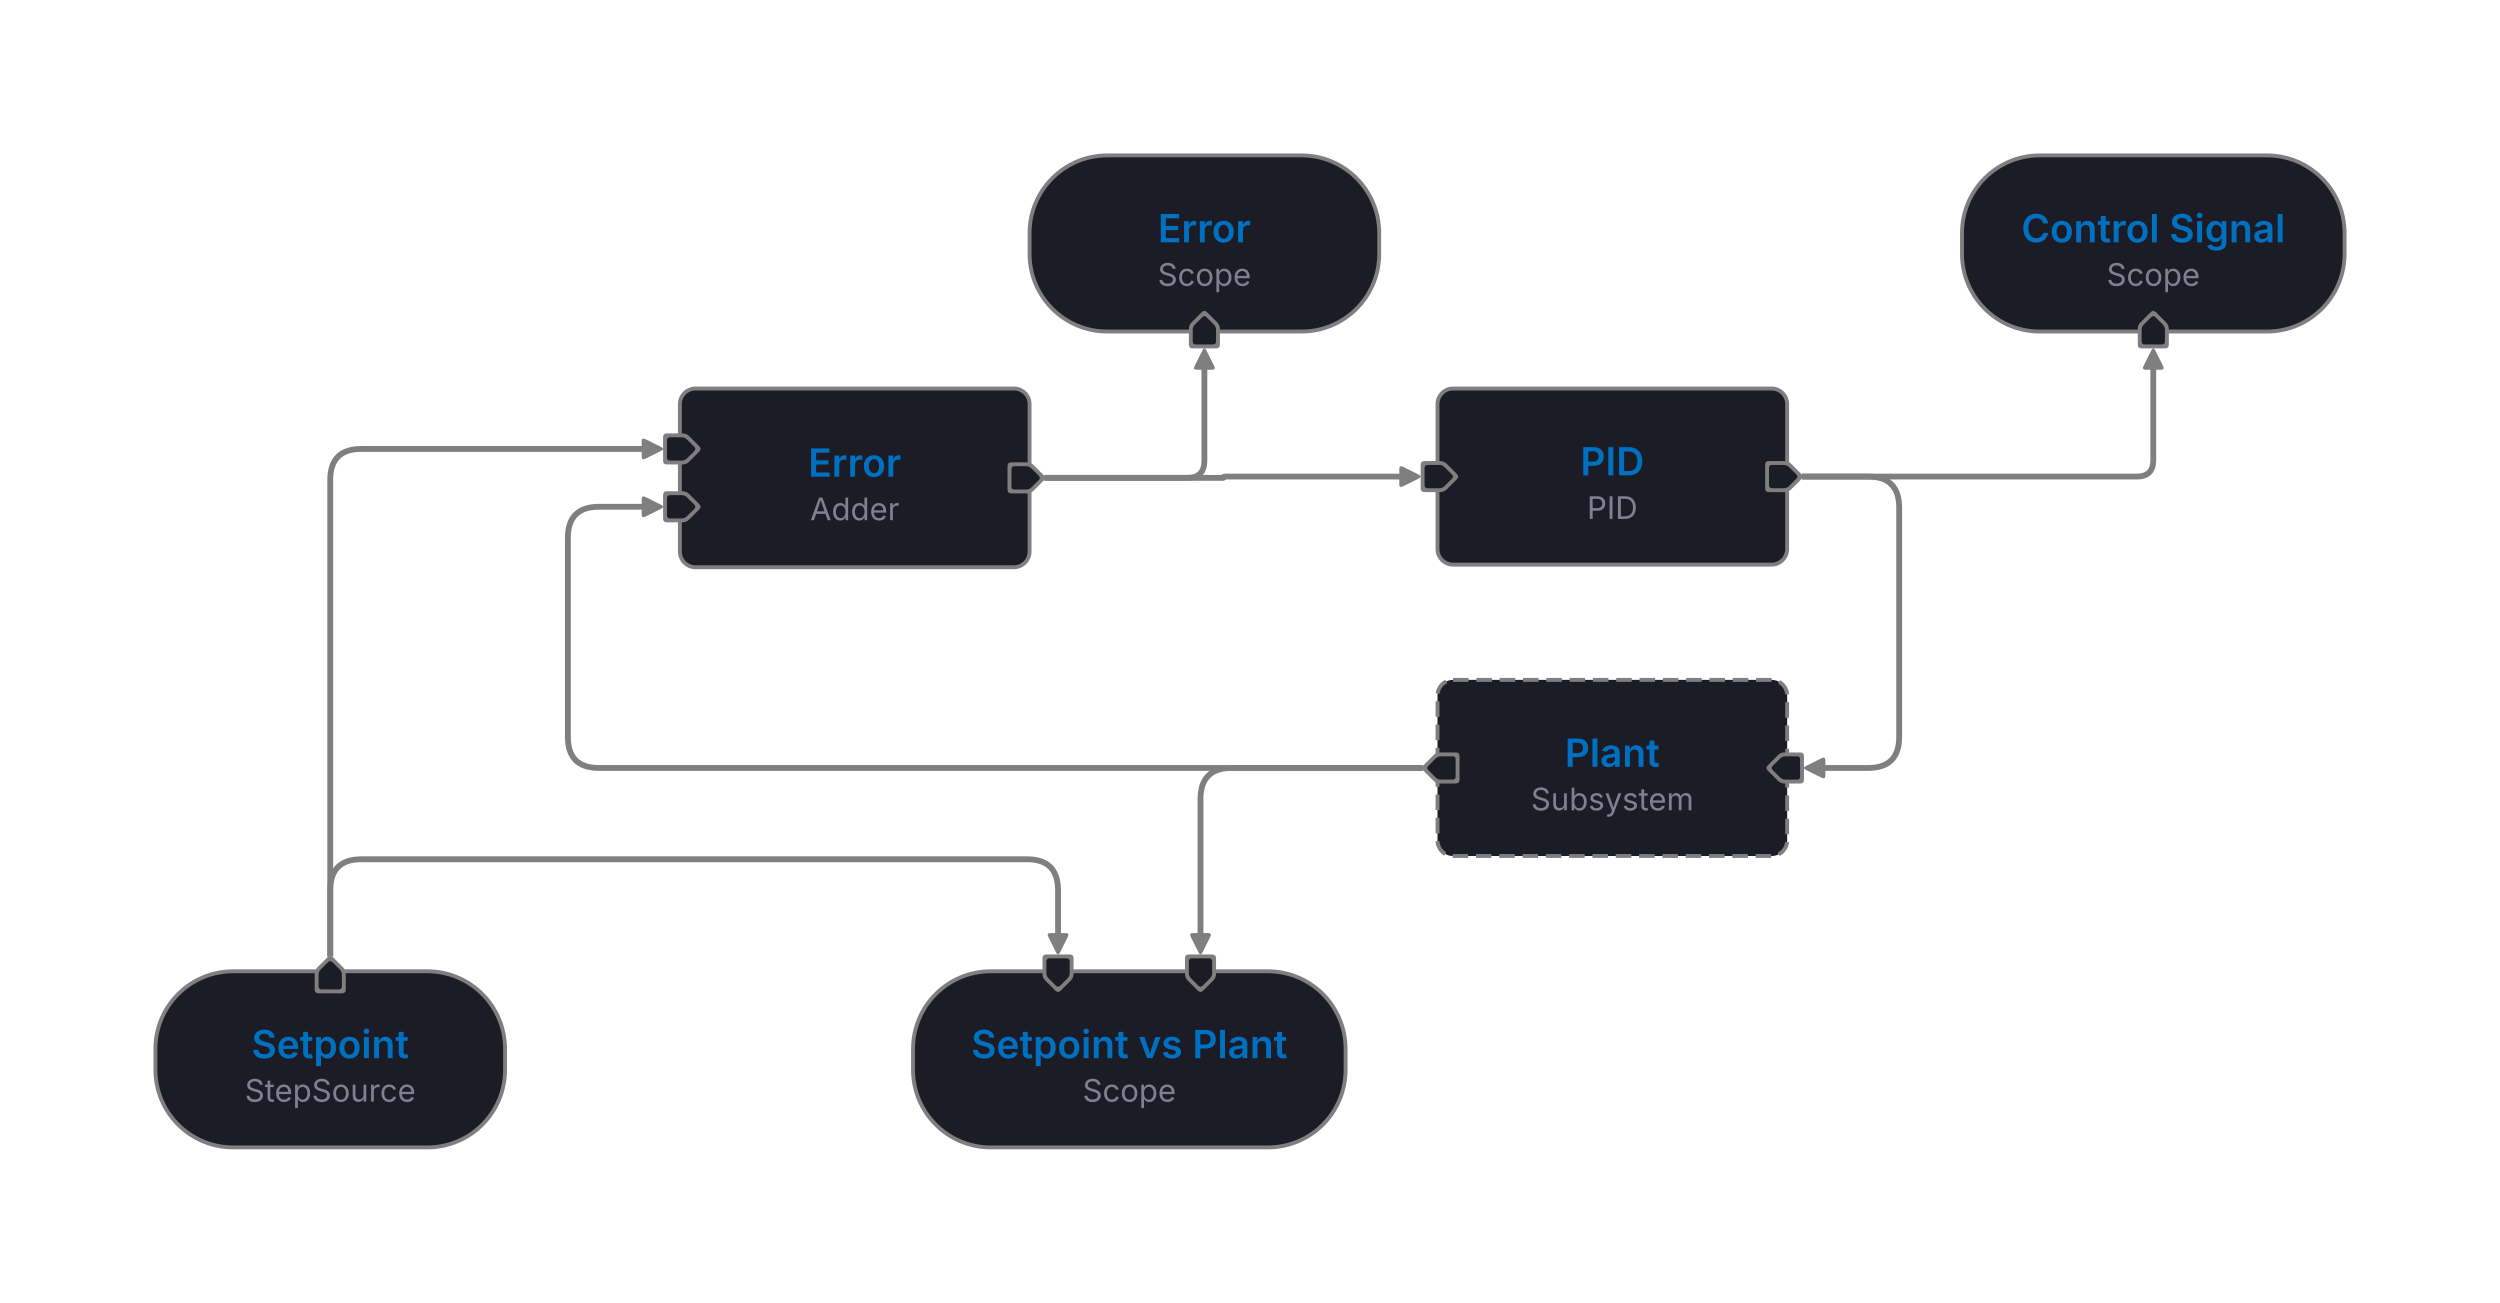
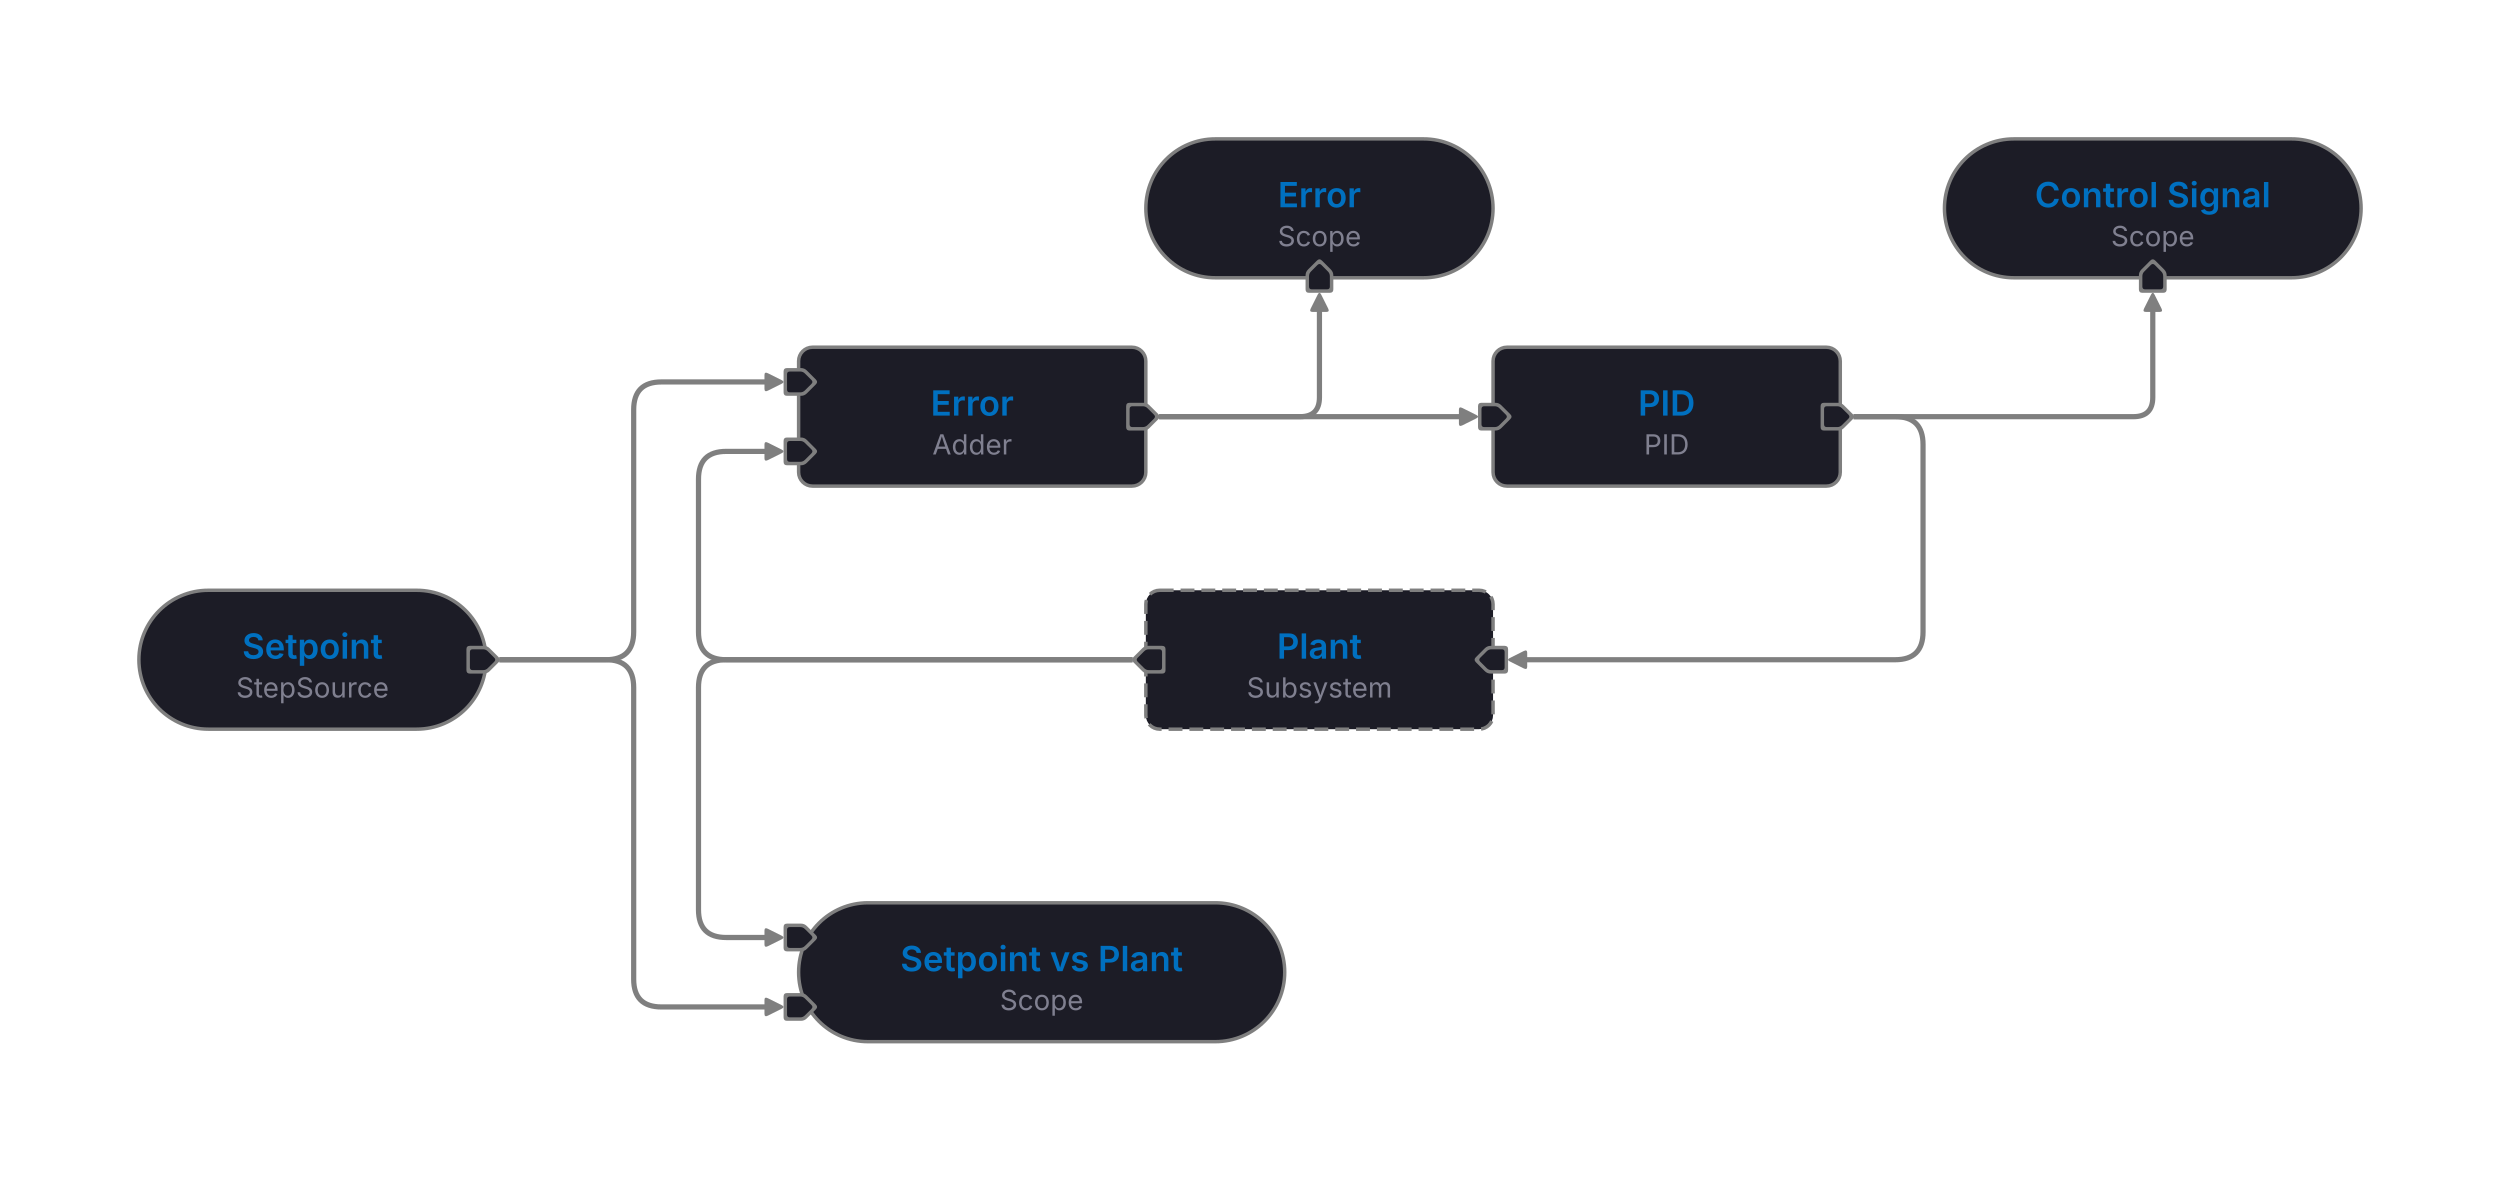
- <svg xmlns="http://www.w3.org/2000/svg" width="643.479" height="335.333" viewBox="620 200 643.479 335.333">
+ <svg xmlns="http://www.w3.org/2000/svg" width="720" height="340" viewBox="510 180 720 340">
  <g class="edges">
    <g class="edge">
-       <path d="M705 446.167L705 426.167L 705,323.552Q 705,315.552 713,315.552L766.167 315.552L786.167 315.552" fill="none" stroke="#7F7F7F" stroke-width="1.5" />
-       <g transform="translate(786.1667, 315.5521) rotate(0) translate(5, 0)">
+       <path d="M653.833 370L673.833 370L 684.5,370Q 692.5,370 692.5,362L 692.5,298Q 692.5,290 700.5,290L711.167 290L731.167 290" fill="none" stroke="#7F7F7F" stroke-width="1.5" />
+       <g transform="translate(731.1667, 290) rotate(0) translate(5, 0)">
        <path d="M -5 -2.5 L -1 -0.5 Q 0 0 -1 0.5 L -5 2.5 Q -6 3 -6 2 L -6 -2 Q -6 -3 -5 -2.5 Z" fill="#7F7F7F" />
      </g>
    </g>
    <g class="edge">
-       <path d="M888.833 323L908.833 323L 934.833,323Q 935,323 935,322.833L 935,322.833Q 935,322.667 935.167,322.667L961.167 322.667L981.167 322.667" fill="none" stroke="#7F7F7F" stroke-width="1.5" />
-       <g transform="translate(981.1667, 322.6667) rotate(0) translate(5, 0)">
+       <path d="M843.833 300L863.833 300L887.5 300L887.5 300L911.167 300L931.167 300" fill="none" stroke="#7F7F7F" stroke-width="1.5" />
+       <g transform="translate(931.1667, 300) rotate(0) translate(5, 0)">
        <path d="M -5 -2.5 L -1 -0.5 Q 0 0 -1 0.5 L -5 2.5 Q -6 3 -6 2 L -6 -2 Q -6 -3 -5 -2.5 Z" fill="#7F7F7F" />
      </g>
    </g>
    <g class="edge">
-       <path d="M888.833 323L908.833 323L 925.583,323Q 930,323 930,318.583L930 314.167L930 294.167" fill="none" stroke="#7F7F7F" stroke-width="1.5" />
-       <g transform="translate(930, 294.1666) rotate(-90) translate(5, 0)">
+       <path d="M843.833 300L863.833 300L 884.417,300Q 890,300 890,294.417L890 288.833L890 268.833" fill="none" stroke="#7F7F7F" stroke-width="1.5" />
+       <g transform="translate(890, 268.8333) rotate(-90) translate(5, 0)">
        <path d="M -5 -2.5 L -1 -0.5 Q 0 0 -1 0.5 L -5 2.5 Q -6 3 -6 2 L -6 -2 Q -6 -3 -5 -2.5 Z" fill="#7F7F7F" />
      </g>
    </g>
    <g class="edge">
-       <path d="M1083.833 322.667L1088.833 322.667L 1100.833,322.667Q 1108.833,322.667 1108.833,330.667L 1108.833,389.667Q 1108.833,397.667 1100.833,397.667L1088.833 397.667" fill="none" stroke="#7F7F7F" stroke-width="1.5" />
-       <g transform="translate(1088.833, 397.6667) rotate(180) translate(5, 0)">
+       <path d="M1043.833 300L 1055.833,300Q 1063.833,300 1063.833,308L 1063.833,362Q 1063.833,370 1055.833,370L968.833 370L948.833 370" fill="none" stroke="#7F7F7F" stroke-width="1.5" />
+       <g transform="translate(948.8333, 370) rotate(180) translate(5, 0)">
        <path d="M -5 -2.5 L -1 -0.5 Q 0 0 -1 0.5 L -5 2.5 Q -6 3 -6 2 L -6 -2 Q -6 -3 -5 -2.5 Z" fill="#7F7F7F" />
      </g>
    </g>
    <g class="edge">
-       <path d="M986.167 397.667L966.167 397.667L 774.167,397.667Q 766.167,397.667 766.167,389.667L 766.167,338.437Q 766.167,330.437 774.167,330.437L786.167 330.437" fill="none" stroke="#7F7F7F" stroke-width="1.5" />
-       <g transform="translate(786.1667, 330.4375) rotate(0) translate(5, 0)">
+       <path d="M836.167 370L816.167 370L 719.167,370Q 711.167,370 711.167,362L 711.167,318Q 711.167,310 719.167,310L731.167 310" fill="none" stroke="#7F7F7F" stroke-width="1.5" />
+       <g transform="translate(731.1667, 310) rotate(0) translate(5, 0)">
        <path d="M -5 -2.5 L -1 -0.5 Q 0 0 -1 0.5 L -5 2.5 Q -6 3 -6 2 L -6 -2 Q -6 -3 -5 -2.5 Z" fill="#7F7F7F" />
      </g>
    </g>
    <g class="edge">
-       <path d="M705 446.167L705 441.167L 705,429.167Q 705,421.167 713,421.167L 884.333,421.167Q 892.333,421.167 892.333,429.167L892.333 441.167" fill="none" stroke="#7F7F7F" stroke-width="1.5" />
-       <g transform="translate(892.3331, 441.1667) rotate(90) translate(5, 0)">
+       <path d="M1043.833 300L1063.833 300L 1124.417,300Q 1130,300 1130,294.417L1130 288.833L1130 268.833" fill="none" stroke="#7F7F7F" stroke-width="1.5" />
+       <g transform="translate(1130, 268.8333) rotate(-90) translate(5, 0)">
        <path d="M -5 -2.5 L -1 -0.5 Q 0 0 -1 0.5 L -5 2.5 Q -6 3 -6 2 L -6 -2 Q -6 -3 -5 -2.5 Z" fill="#7F7F7F" />
      </g>
    </g>
    <g class="edge">
-       <path d="M986.167 397.667L966.167 397.667L 937,397.667Q 929,397.667 929,405.667L929 421.167L929 441.167" fill="none" stroke="#7F7F7F" stroke-width="1.5" />
-       <g transform="translate(928.9998, 441.1667) rotate(90) translate(5, 0)">
+       <path d="M653.833 370L673.833 370L 684.5,370Q 692.5,370 692.5,378L 692.5,462Q 692.5,470 700.5,470L711.167 470L731.167 470" fill="none" stroke="#7F7F7F" stroke-width="1.5" />
+       <g transform="translate(731.1667, 470) rotate(0) translate(5, 0)">
        <path d="M -5 -2.5 L -1 -0.5 Q 0 0 -1 0.5 L -5 2.5 Q -6 3 -6 2 L -6 -2 Q -6 -3 -5 -2.5 Z" fill="#7F7F7F" />
      </g>
    </g>
    <g class="edge">
-       <path d="M1083.833 322.667L1103.833 322.667L 1169.989,322.667Q 1174.239,322.667 1174.239,318.417L1174.239 314.167L1174.239 294.167" fill="none" stroke="#7F7F7F" stroke-width="1.5" />
-       <g transform="translate(1174.24, 294.1666) rotate(-90) translate(5, 0)">
+       <path d="M836.167 370L816.167 370L 719.167,370Q 711.167,370 711.167,378L 711.167,442Q 711.167,450 719.167,450L731.167 450" fill="none" stroke="#7F7F7F" stroke-width="1.5" />
+       <g transform="translate(731.1667, 450) rotate(0) translate(5, 0)">
        <path d="M -5 -2.5 L -1 -0.5 Q 0 0 -1 0.5 L -5 2.5 Q -6 3 -6 2 L -6 -2 Q -6 -3 -5 -2.5 Z" fill="#7F7F7F" />
      </g>
    </g>
  </g>
  <g class="nodes">
    <g class="node" data-id="setpoint">
-       <rect x="660" y="450" width="90" height="45.333" rx="20" fill="#1c1c26" />
-       <rect x="660" y="450" width="90" height="45.333" rx="20" fill="none" stroke="#7F7F7F" stroke-width="1" />
-       <text x="705" y="468.667" text-anchor="middle" dominant-baseline="middle" fill="#0070C0" font-size="10" font-weight="600" font-family="system-ui, -apple-system, sans-serif">Setpoint</text>
-       <text x="705" y="480.667" text-anchor="middle" dominant-baseline="middle" fill="#808090" font-size="8" font-family="system-ui, -apple-system, sans-serif">StepSource</text>
-       <g transform="translate(701.00, 445.67)">
-         <path d="M 4.71 0.71 L 7.29 3.29 Q 8.00 4.00 8.00 5.00 L 8.00 9.00 Q 8.00 10.00 7.00 10.00 L 1.00 10.00 Q 0.00 10.00 0.00 9.00 L 0.00 5.00 Q 0.00 4.00 0.71 3.29 L 3.29 0.71 Q 4.00 0.00 4.71 0.71 Z" fill="#7F7F7F" />
-         <path d="M 3.57 0.98 L 5.43 2.85 Q 6.00 3.41 6.00 4.21 L 6.00 7.20 Q 6.00 8.00 5.20 8.00 L 0.80 8.00 Q 0.00 8.00 0.00 7.20 L 0.00 4.21 Q 0.00 3.41 0.57 2.85 L 2.43 0.98 Q 3.00 0.41 3.57 0.98 Z" fill="#1c1c26" transform="translate(1, 1)" />
+       <rect x="550" y="350" width="100" height="40" rx="20" fill="#1c1c26" />
+       <rect x="550" y="350" width="100" height="40" rx="20" fill="none" stroke="#7F7F7F" stroke-width="1" />
+       <text x="600" y="366" text-anchor="middle" dominant-baseline="middle" fill="#0070C0" font-size="10" font-weight="600" font-family="system-ui, -apple-system, sans-serif">Setpoint</text>
+       <text x="600" y="378" text-anchor="middle" dominant-baseline="middle" fill="#808090" font-size="8" font-family="system-ui, -apple-system, sans-serif">StepSource</text>
+       <g transform="translate(644.33, 366.00)">
+         <path d="M 1.00 0.00 L 5.00 0.00 Q 6.00 0.00 6.71 0.71 L 9.29 3.29 Q 10.00 4.00 9.29 4.71 L 6.71 7.29 Q 6.00 8.00 5.00 8.00 L 1.00 8.00 Q 0.00 8.00 0.00 7.00 L 0.00 1.00 Q 0.00 0.00 1.00 0.00 Z" fill="#7F7F7F" />
+         <path d="M 0.80 0.00 L 3.79 0.00 Q 4.59 0.00 5.15 0.57 L 7.02 2.43 Q 7.59 3.00 7.02 3.57 L 5.15 5.43 Q 4.59 6.00 3.79 6.00 L 0.80 6.00 Q 0.00 6.00 0.00 5.20 L 0.00 0.80 Q 0.00 0.00 0.80 0.00 Z" fill="#1c1c26" transform="translate(1, 1)" />
      </g>
    </g>
    <g class="node" data-id="error">
-       <rect x="795" y="300" width="90" height="46" rx="4" fill="#1c1c26" />
-       <rect x="795" y="300" width="90" height="46" rx="4" fill="none" stroke="#7F7F7F" stroke-width="1" />
-       <text x="840" y="319" text-anchor="middle" dominant-baseline="middle" fill="#0070C0" font-size="10" font-weight="600" font-family="system-ui, -apple-system, sans-serif">Error</text>
-       <text x="840" y="331" text-anchor="middle" dominant-baseline="middle" fill="#808090" font-size="8" font-family="system-ui, -apple-system, sans-serif">Adder</text>
-       <g transform="translate(790.67, 311.55)">
+       <rect x="740" y="280" width="100" height="40" rx="4" fill="#1c1c26" />
+       <rect x="740" y="280" width="100" height="40" rx="4" fill="none" stroke="#7F7F7F" stroke-width="1" />
+       <text x="790" y="296" text-anchor="middle" dominant-baseline="middle" fill="#0070C0" font-size="10" font-weight="600" font-family="system-ui, -apple-system, sans-serif">Error</text>
+       <text x="790" y="308" text-anchor="middle" dominant-baseline="middle" fill="#808090" font-size="8" font-family="system-ui, -apple-system, sans-serif">Adder</text>
+       <g transform="translate(735.67, 286.00)">
        <path d="M 1.00 0.00 L 5.00 0.00 Q 6.00 0.00 6.71 0.71 L 9.29 3.29 Q 10.00 4.00 9.29 4.71 L 6.71 7.29 Q 6.00 8.00 5.00 8.00 L 1.00 8.00 Q 0.00 8.00 0.00 7.00 L 0.00 1.00 Q 0.00 0.00 1.00 0.00 Z" fill="#7F7F7F" />
        <path d="M 0.80 0.00 L 3.79 0.00 Q 4.59 0.00 5.15 0.57 L 7.02 2.43 Q 7.59 3.00 7.02 3.57 L 5.15 5.43 Q 4.59 6.00 3.79 6.00 L 0.80 6.00 Q 0.00 6.00 0.00 5.20 L 0.00 0.80 Q 0.00 0.00 0.80 0.00 Z" fill="#1c1c26" transform="translate(1, 1)" />
      </g>
-       <g transform="translate(790.67, 326.44)">
+       <g transform="translate(735.67, 306.00)">
        <path d="M 1.00 0.00 L 5.00 0.00 Q 6.00 0.00 6.71 0.71 L 9.29 3.29 Q 10.00 4.00 9.29 4.71 L 6.71 7.29 Q 6.00 8.00 5.00 8.00 L 1.00 8.00 Q 0.00 8.00 0.00 7.00 L 0.00 1.00 Q 0.00 0.00 1.00 0.00 Z" fill="#7F7F7F" />
        <path d="M 0.80 0.00 L 3.79 0.00 Q 4.59 0.00 5.15 0.57 L 7.02 2.43 Q 7.59 3.00 7.02 3.57 L 5.15 5.43 Q 4.59 6.00 3.79 6.00 L 0.80 6.00 Q 0.00 6.00 0.00 5.20 L 0.00 0.80 Q 0.00 0.00 0.80 0.00 Z" fill="#1c1c26" transform="translate(1, 1)" />
      </g>
-       <g transform="translate(879.33, 319.00)">
+       <g transform="translate(834.33, 296.00)">
        <path d="M 1.00 0.00 L 5.00 0.00 Q 6.00 0.00 6.71 0.71 L 9.29 3.29 Q 10.00 4.00 9.29 4.71 L 6.71 7.29 Q 6.00 8.00 5.00 8.00 L 1.00 8.00 Q 0.00 8.00 0.00 7.00 L 0.00 1.00 Q 0.00 0.00 1.00 0.00 Z" fill="#7F7F7F" />
        <path d="M 0.80 0.00 L 3.79 0.00 Q 4.59 0.00 5.15 0.57 L 7.02 2.43 Q 7.59 3.00 7.02 3.57 L 5.15 5.43 Q 4.59 6.00 3.79 6.00 L 0.80 6.00 Q 0.00 6.00 0.00 5.20 L 0.00 0.80 Q 0.00 0.00 0.80 0.00 Z" fill="#1c1c26" transform="translate(1, 1)" />
      </g>
    </g>
    <g class="node" data-id="pid">
-       <rect x="990" y="300" width="90" height="45.333" rx="4" fill="#1c1c26" />
-       <rect x="990" y="300" width="90" height="45.333" rx="4" fill="none" stroke="#7F7F7F" stroke-width="1" />
-       <text x="1035" y="318.667" text-anchor="middle" dominant-baseline="middle" fill="#0070C0" font-size="10" font-weight="600" font-family="system-ui, -apple-system, sans-serif">PID</text>
-       <text x="1035" y="330.667" text-anchor="middle" dominant-baseline="middle" fill="#808090" font-size="8" font-family="system-ui, -apple-system, sans-serif">PID</text>
-       <g transform="translate(985.67, 318.67)">
+       <rect x="940" y="280" width="100" height="40" rx="4" fill="#1c1c26" />
+       <rect x="940" y="280" width="100" height="40" rx="4" fill="none" stroke="#7F7F7F" stroke-width="1" />
+       <text x="990" y="296" text-anchor="middle" dominant-baseline="middle" fill="#0070C0" font-size="10" font-weight="600" font-family="system-ui, -apple-system, sans-serif">PID</text>
+       <text x="990" y="308" text-anchor="middle" dominant-baseline="middle" fill="#808090" font-size="8" font-family="system-ui, -apple-system, sans-serif">PID</text>
+       <g transform="translate(935.67, 296.00)">
        <path d="M 1.00 0.00 L 5.00 0.00 Q 6.00 0.00 6.71 0.71 L 9.29 3.29 Q 10.00 4.00 9.29 4.71 L 6.71 7.29 Q 6.00 8.00 5.00 8.00 L 1.00 8.00 Q 0.00 8.00 0.00 7.00 L 0.00 1.00 Q 0.00 0.00 1.00 0.00 Z" fill="#7F7F7F" />
        <path d="M 0.80 0.00 L 3.79 0.00 Q 4.59 0.00 5.15 0.57 L 7.02 2.43 Q 7.59 3.00 7.02 3.57 L 5.15 5.43 Q 4.59 6.00 3.79 6.00 L 0.80 6.00 Q 0.00 6.00 0.00 5.20 L 0.00 0.80 Q 0.00 0.00 0.80 0.00 Z" fill="#1c1c26" transform="translate(1, 1)" />
      </g>
-       <g transform="translate(1074.33, 318.67)">
+       <g transform="translate(1034.33, 296.00)">
        <path d="M 1.00 0.00 L 5.00 0.00 Q 6.00 0.00 6.71 0.71 L 9.29 3.29 Q 10.00 4.00 9.29 4.71 L 6.71 7.29 Q 6.00 8.00 5.00 8.00 L 1.00 8.00 Q 0.00 8.00 0.00 7.00 L 0.00 1.00 Q 0.00 0.00 1.00 0.00 Z" fill="#7F7F7F" />
        <path d="M 0.80 0.00 L 3.79 0.00 Q 4.59 0.00 5.15 0.57 L 7.02 2.43 Q 7.59 3.00 7.02 3.57 L 5.15 5.43 Q 4.59 6.00 3.79 6.00 L 0.80 6.00 Q 0.00 6.00 0.00 5.20 L 0.00 0.80 Q 0.00 0.00 0.80 0.00 Z" fill="#1c1c26" transform="translate(1, 1)" />
      </g>
    </g>
    <g class="node" data-id="scope">
-       <rect x="855" y="450" width="111.344" height="45.333" rx="20" fill="#1c1c26" />
-       <rect x="855" y="450" width="111.344" height="45.333" rx="20" fill="none" stroke="#7F7F7F" stroke-width="1" />
-       <text x="910.672" y="468.667" text-anchor="middle" dominant-baseline="middle" fill="#0070C0" font-size="10" font-weight="600" font-family="system-ui, -apple-system, sans-serif">Setpoint vs Plant</text>
-       <text x="910.672" y="480.667" text-anchor="middle" dominant-baseline="middle" fill="#808090" font-size="8" font-family="system-ui, -apple-system, sans-serif">Scope</text>
-       <g transform="translate(888.33, 445.67)">
-         <path d="M 1.00 0.00 L 7.00 0.00 Q 8.00 0.00 8.00 1.00 L 8.00 5.00 Q 8.00 6.00 7.29 6.71 L 4.71 9.29 Q 4.00 10.00 3.29 9.29 L 0.71 6.71 Q 0.00 6.00 0.00 5.00 L 0.00 1.00 Q 0.00 0.00 1.00 0.00 Z" fill="#7F7F7F" />
-         <path d="M 0.80 0.00 L 5.20 0.00 Q 6.00 0.00 6.00 0.80 L 6.00 3.79 Q 6.00 4.59 5.43 5.15 L 3.57 7.02 Q 3.00 7.59 2.43 7.02 L 0.57 5.15 Q 0.00 4.59 0.00 3.79 L 0.00 0.80 Q 0.00 0.00 0.80 0.00 Z" fill="#1c1c26" transform="translate(1, 1)" />
+       <rect x="740" y="440" width="140" height="40" rx="20" fill="#1c1c26" />
+       <rect x="740" y="440" width="140" height="40" rx="20" fill="none" stroke="#7F7F7F" stroke-width="1" />
+       <text x="810" y="456" text-anchor="middle" dominant-baseline="middle" fill="#0070C0" font-size="10" font-weight="600" font-family="system-ui, -apple-system, sans-serif">Setpoint vs Plant</text>
+       <text x="810" y="468" text-anchor="middle" dominant-baseline="middle" fill="#808090" font-size="8" font-family="system-ui, -apple-system, sans-serif">Scope</text>
+       <g transform="translate(735.67, 446.00)">
+         <path d="M 1.00 0.00 L 5.00 0.00 Q 6.00 0.00 6.71 0.71 L 9.29 3.29 Q 10.00 4.00 9.29 4.71 L 6.71 7.29 Q 6.00 8.00 5.00 8.00 L 1.00 8.00 Q 0.00 8.00 0.00 7.00 L 0.00 1.00 Q 0.00 0.00 1.00 0.00 Z" fill="#7F7F7F" />
+         <path d="M 0.80 0.00 L 3.79 0.00 Q 4.59 0.00 5.15 0.57 L 7.02 2.43 Q 7.59 3.00 7.02 3.57 L 5.15 5.43 Q 4.59 6.00 3.79 6.00 L 0.80 6.00 Q 0.00 6.00 0.00 5.20 L 0.00 0.80 Q 0.00 0.00 0.80 0.00 Z" fill="#1c1c26" transform="translate(1, 1)" />
      </g>
-       <g transform="translate(925.00, 445.67)">
-         <path d="M 1.00 0.00 L 7.00 0.00 Q 8.00 0.00 8.00 1.00 L 8.00 5.00 Q 8.00 6.00 7.29 6.71 L 4.71 9.29 Q 4.00 10.00 3.29 9.29 L 0.71 6.71 Q 0.00 6.00 0.00 5.00 L 0.00 1.00 Q 0.00 0.00 1.00 0.00 Z" fill="#7F7F7F" />
-         <path d="M 0.80 0.00 L 5.20 0.00 Q 6.00 0.00 6.00 0.80 L 6.00 3.79 Q 6.00 4.59 5.43 5.15 L 3.57 7.02 Q 3.00 7.59 2.43 7.02 L 0.57 5.15 Q 0.00 4.59 0.00 3.79 L 0.00 0.80 Q 0.00 0.00 0.80 0.00 Z" fill="#1c1c26" transform="translate(1, 1)" />
+       <g transform="translate(735.67, 466.00)">
+         <path d="M 1.00 0.00 L 5.00 0.00 Q 6.00 0.00 6.71 0.71 L 9.29 3.29 Q 10.00 4.00 9.29 4.71 L 6.71 7.29 Q 6.00 8.00 5.00 8.00 L 1.00 8.00 Q 0.00 8.00 0.00 7.00 L 0.00 1.00 Q 0.00 0.00 1.00 0.00 Z" fill="#7F7F7F" />
+         <path d="M 0.80 0.00 L 3.79 0.00 Q 4.59 0.00 5.15 0.57 L 7.02 2.43 Q 7.59 3.00 7.02 3.57 L 5.15 5.43 Q 4.59 6.00 3.79 6.00 L 0.80 6.00 Q 0.00 6.00 0.00 5.20 L 0.00 0.80 Q 0.00 0.00 0.80 0.00 Z" fill="#1c1c26" transform="translate(1, 1)" />
      </g>
    </g>
    <g class="node" data-id="98bd8eae-5636-43fa-bdd8-0eace540da0b">
-       <rect x="885" y="240" width="90" height="45.333" rx="20" fill="#1c1c26" />
-       <rect x="885" y="240" width="90" height="45.333" rx="20" fill="none" stroke="#7F7F7F" stroke-width="1" />
-       <text x="930" y="258.667" text-anchor="middle" dominant-baseline="middle" fill="#0070C0" font-size="10" font-weight="600" font-family="system-ui, -apple-system, sans-serif">Error</text>
-       <text x="930" y="270.667" text-anchor="middle" dominant-baseline="middle" fill="#808090" font-size="8" font-family="system-ui, -apple-system, sans-serif">Scope</text>
-       <g transform="translate(926.00, 279.67)">
+       <rect x="840" y="220" width="100" height="40" rx="20" fill="#1c1c26" />
+       <rect x="840" y="220" width="100" height="40" rx="20" fill="none" stroke="#7F7F7F" stroke-width="1" />
+       <text x="890" y="236" text-anchor="middle" dominant-baseline="middle" fill="#0070C0" font-size="10" font-weight="600" font-family="system-ui, -apple-system, sans-serif">Error</text>
+       <text x="890" y="248" text-anchor="middle" dominant-baseline="middle" fill="#808090" font-size="8" font-family="system-ui, -apple-system, sans-serif">Scope</text>
+       <g transform="translate(886.00, 254.33)">
        <path d="M 4.71 0.71 L 7.29 3.29 Q 8.00 4.00 8.00 5.00 L 8.00 9.00 Q 8.00 10.00 7.00 10.00 L 1.00 10.00 Q 0.00 10.00 0.00 9.00 L 0.00 5.00 Q 0.00 4.00 0.71 3.29 L 3.29 0.71 Q 4.00 0.00 4.71 0.71 Z" fill="#7F7F7F" />
        <path d="M 3.57 0.98 L 5.43 2.85 Q 6.00 3.41 6.00 4.21 L 6.00 7.20 Q 6.00 8.00 5.20 8.00 L 0.80 8.00 Q 0.00 8.00 0.00 7.20 L 0.00 4.21 Q 0.00 3.41 0.57 2.85 L 2.43 0.98 Q 3.00 0.41 3.57 0.98 Z" fill="#1c1c26" transform="translate(1, 1)" />
      </g>
    </g>
    <g class="node" data-id="367985a4-df42-46b1-97af-94302aaf3234">
-       <rect x="990" y="375" width="90" height="45.333" rx="4" fill="#1c1c26" />
-       <rect x="990" y="375" width="90" height="45.333" rx="4" fill="none" stroke="#7F7F7F" stroke-width="1" stroke-dasharray="4 2" />
-       <text x="1035" y="393.667" text-anchor="middle" dominant-baseline="middle" fill="#0070C0" font-size="10" font-weight="600" font-family="system-ui, -apple-system, sans-serif">Plant</text>
-       <text x="1035" y="405.667" text-anchor="middle" dominant-baseline="middle" fill="#808090" font-size="8" font-family="system-ui, -apple-system, sans-serif">Subsystem</text>
-       <g transform="translate(1074.33, 393.67)">
+       <rect x="840" y="350" width="100" height="40" rx="4" fill="#1c1c26" />
+       <rect x="840" y="350" width="100" height="40" rx="4" fill="none" stroke="#7F7F7F" stroke-width="1" stroke-dasharray="4 2" />
+       <text x="890" y="366" text-anchor="middle" dominant-baseline="middle" fill="#0070C0" font-size="10" font-weight="600" font-family="system-ui, -apple-system, sans-serif">Plant</text>
+       <text x="890" y="378" text-anchor="middle" dominant-baseline="middle" fill="#808090" font-size="8" font-family="system-ui, -apple-system, sans-serif">Subsystem</text>
+       <g transform="translate(934.33, 366.00)">
        <path d="M 5.00 0.00 L 9.00 0.00 Q 10.00 0.00 10.00 1.00 L 10.00 7.00 Q 10.00 8.00 9.00 8.00 L 5.00 8.00 Q 4.00 8.00 3.29 7.29 L 0.71 4.71 Q 0.00 4.00 0.71 3.29 L 3.29 0.71 Q 4.00 0.00 5.00 0.00 Z" fill="#7F7F7F" />
        <path d="M 4.21 0.00 L 7.20 0.00 Q 8.00 0.00 8.00 0.80 L 8.00 5.20 Q 8.00 6.00 7.20 6.00 L 4.21 6.00 Q 3.41 6.00 2.85 5.43 L 0.98 3.57 Q 0.41 3.00 0.98 2.43 L 2.85 0.57 Q 3.41 0.00 4.21 0.00 Z" fill="#1c1c26" transform="translate(1, 1)" />
      </g>
-       <g transform="translate(985.67, 393.67)">
+       <g transform="translate(835.67, 366.00)">
        <path d="M 5.00 0.00 L 9.00 0.00 Q 10.00 0.00 10.00 1.00 L 10.00 7.00 Q 10.00 8.00 9.00 8.00 L 5.00 8.00 Q 4.00 8.00 3.29 7.29 L 0.71 4.71 Q 0.00 4.00 0.71 3.29 L 3.29 0.71 Q 4.00 0.00 5.00 0.00 Z" fill="#7F7F7F" />
        <path d="M 4.21 0.00 L 7.20 0.00 Q 8.00 0.00 8.00 0.80 L 8.00 5.20 Q 8.00 6.00 7.20 6.00 L 4.21 6.00 Q 3.41 6.00 2.85 5.43 L 0.98 3.57 Q 0.41 3.00 0.98 2.43 L 2.85 0.57 Q 3.41 0.00 4.21 0.00 Z" fill="#1c1c26" transform="translate(1, 1)" />
      </g>
    </g>
    <g class="node" data-id="4674b251-a882-45b9-baf1-01db4d0f7a22">
-       <rect x="1125" y="240" width="98.479" height="45.333" rx="20" fill="#1c1c26" />
-       <rect x="1125" y="240" width="98.479" height="45.333" rx="20" fill="none" stroke="#7F7F7F" stroke-width="1" />
-       <text x="1174.24" y="258.667" text-anchor="middle" dominant-baseline="middle" fill="#0070C0" font-size="10" font-weight="600" font-family="system-ui, -apple-system, sans-serif">Control Signal</text>
-       <text x="1174.24" y="270.667" text-anchor="middle" dominant-baseline="middle" fill="#808090" font-size="8" font-family="system-ui, -apple-system, sans-serif">Scope</text>
-       <g transform="translate(1170.24, 279.67)">
+       <rect x="1070" y="220" width="120" height="40" rx="20" fill="#1c1c26" />
+       <rect x="1070" y="220" width="120" height="40" rx="20" fill="none" stroke="#7F7F7F" stroke-width="1" />
+       <text x="1130" y="236" text-anchor="middle" dominant-baseline="middle" fill="#0070C0" font-size="10" font-weight="600" font-family="system-ui, -apple-system, sans-serif">Control Signal</text>
+       <text x="1130" y="248" text-anchor="middle" dominant-baseline="middle" fill="#808090" font-size="8" font-family="system-ui, -apple-system, sans-serif">Scope</text>
+       <g transform="translate(1126.00, 254.33)">
        <path d="M 4.71 0.71 L 7.29 3.29 Q 8.00 4.00 8.00 5.00 L 8.00 9.00 Q 8.00 10.00 7.00 10.00 L 1.00 10.00 Q 0.00 10.00 0.00 9.00 L 0.00 5.00 Q 0.00 4.00 0.71 3.29 L 3.29 0.71 Q 4.00 0.00 4.71 0.71 Z" fill="#7F7F7F" />
        <path d="M 3.57 0.98 L 5.43 2.85 Q 6.00 3.41 6.00 4.21 L 6.00 7.20 Q 6.00 8.00 5.20 8.00 L 0.80 8.00 Q 0.00 8.00 0.00 7.20 L 0.00 4.21 Q 0.00 3.41 0.57 2.85 L 2.43 0.98 Q 3.00 0.41 3.57 0.98 Z" fill="#1c1c26" transform="translate(1, 1)" />
      </g>
    </g>
  </g>
</svg>
